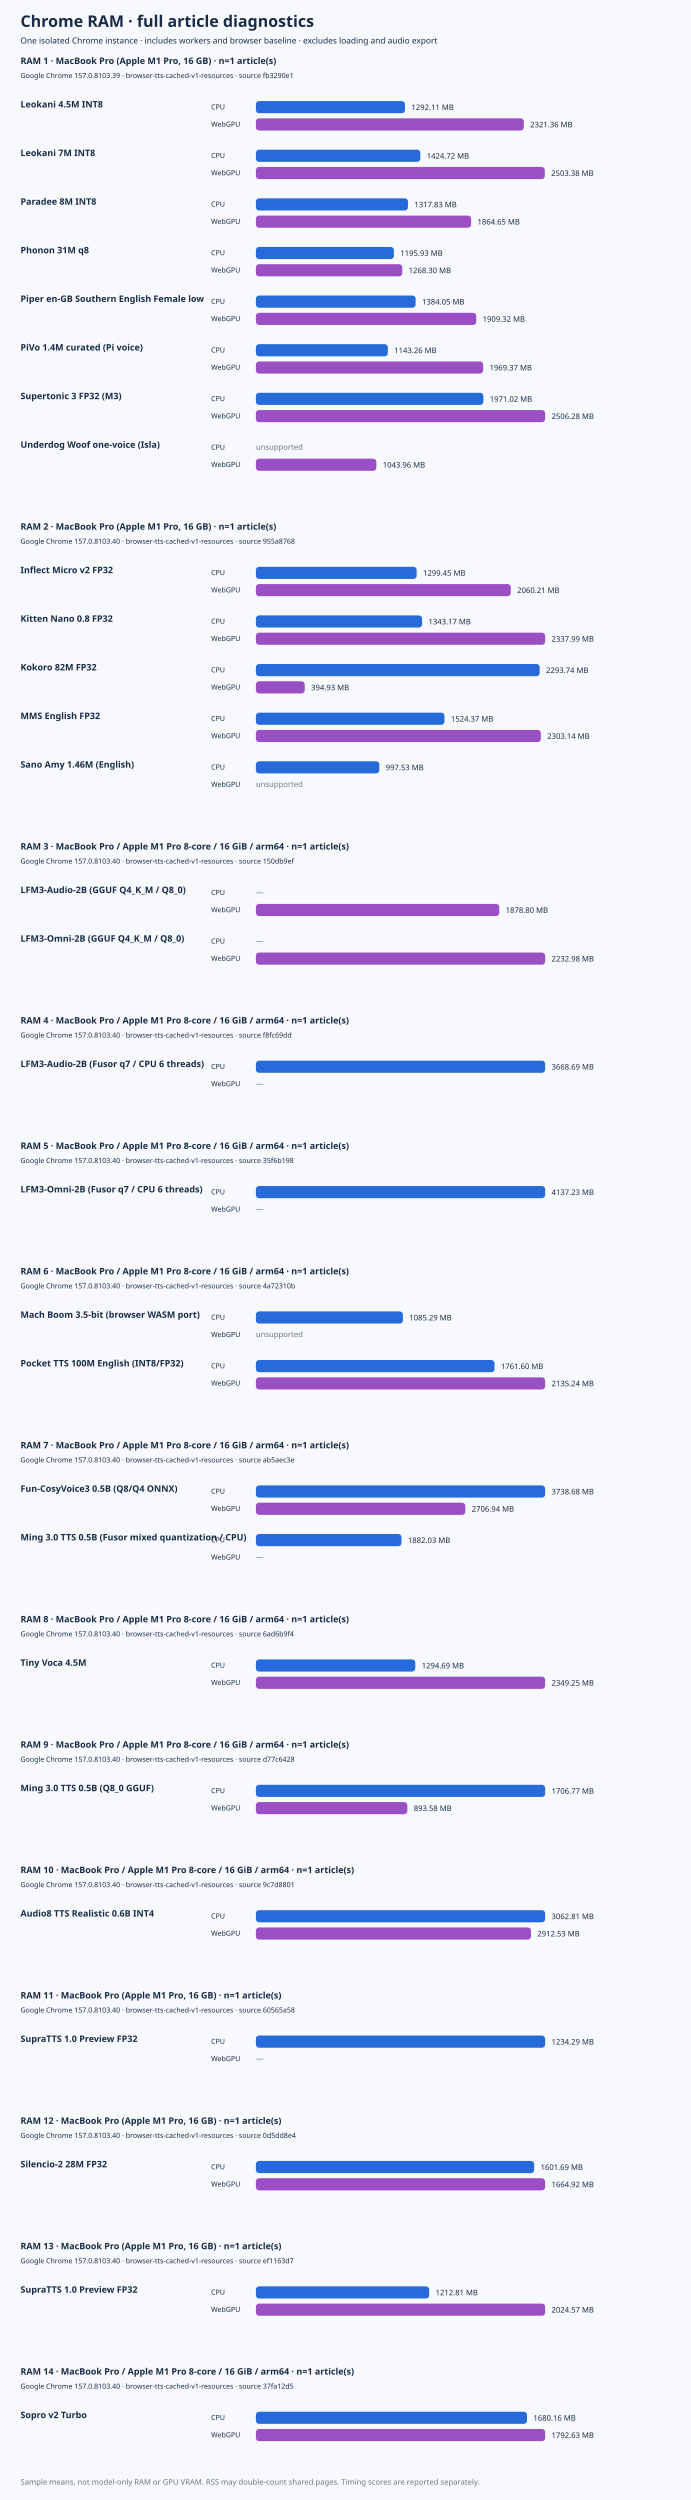
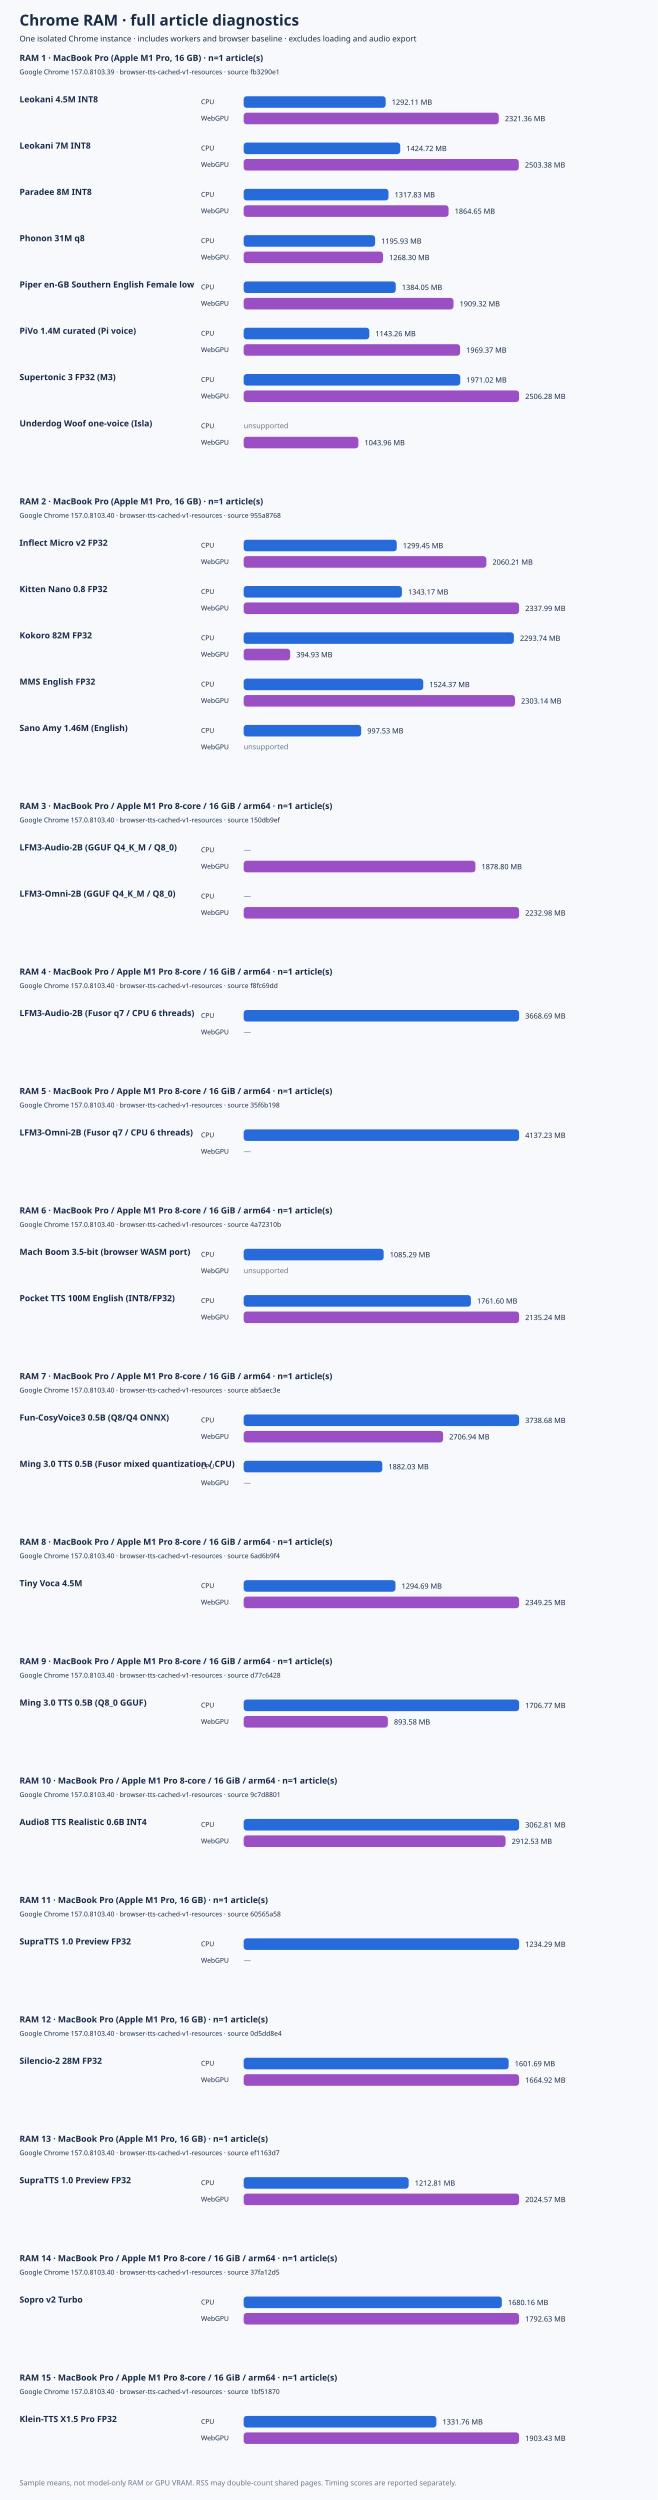
- <svg xmlns="http://www.w3.org/2000/svg" width="1080" height="3908" viewBox="0 0 1080 3908" role="img" aria-labelledby="title desc">
+ <svg xmlns="http://www.w3.org/2000/svg" width="1080" height="4104" viewBox="0 0 1080 4104" role="img" aria-labelledby="title desc">
  <rect width="100%" height="100%" fill="#f7f9fc" />
  <g font-family="system-ui,sans-serif" fill="#192b47">
    <text x="32" y="42" font-size="25" font-weight="700">Chrome RAM · full article diagnostics</text>
    <text x="32" y="68" font-size="13">One isolated Chrome instance · includes workers and browser baseline · excludes loading and audio export</text>
    <text x="32" y="100" font-size="14" font-weight="700">RAM 1 · MacBook Pro (Apple M1 Pro, 16 GB) · n=1 article(s)</text>
    <text x="32" y="122" font-size="11">Google Chrome 157.0.8103.39 · browser-tts-cached-v1-resources · source fb3290e1</text>
    <text x="32" y="168" font-size="14" font-weight="600">Leokani 4.5M INT8</text>
    <text x="330" y="171" font-size="11">CPU</text>
    <rect x="400" y="158" width="233.12" height="19" rx="5" fill="#276bdb" />
    <text x="643.12" y="172" font-size="12">1292.11 MB</text>
    <text x="330" y="198" font-size="11">WebGPU</text>
    <rect x="400" y="185" width="418.81" height="19" rx="5" fill="#9b4fc4" />
    <text x="828.81" y="199" font-size="12">2321.36 MB</text>
    <text x="32" y="244" font-size="14" font-weight="600">Leokani 7M INT8</text>
    <text x="330" y="247" font-size="11">CPU</text>
    <rect x="400" y="234" width="257.04" height="19" rx="5" fill="#276bdb" />
    <text x="667.04" y="248" font-size="12">1424.72 MB</text>
    <text x="330" y="274" font-size="11">WebGPU</text>
    <rect x="400" y="261" width="451.65" height="19" rx="5" fill="#9b4fc4" />
    <text x="861.65" y="275" font-size="12">2503.38 MB</text>
    <text x="32" y="320" font-size="14" font-weight="600">Paradee 8M INT8</text>
    <text x="330" y="323" font-size="11">CPU</text>
    <rect x="400" y="310" width="237.76" height="19" rx="5" fill="#276bdb" />
    <text x="647.76" y="324" font-size="12">1317.83 MB</text>
    <text x="330" y="350" font-size="11">WebGPU</text>
    <rect x="400" y="337" width="336.41" height="19" rx="5" fill="#9b4fc4" />
    <text x="746.41" y="351" font-size="12">1864.65 MB</text>
    <text x="32" y="396" font-size="14" font-weight="600">Phonon 31M q8</text>
    <text x="330" y="399" font-size="11">CPU</text>
    <rect x="400" y="386" width="215.77" height="19" rx="5" fill="#276bdb" />
    <text x="625.77" y="400" font-size="12">1195.93 MB</text>
    <text x="330" y="426" font-size="11">WebGPU</text>
    <rect x="400" y="413" width="228.82" height="19" rx="5" fill="#9b4fc4" />
    <text x="638.82" y="427" font-size="12">1268.30 MB</text>
    <text x="32" y="472" font-size="14" font-weight="600">Piper en-GB Southern English Female low</text>
    <text x="330" y="475" font-size="11">CPU</text>
    <rect x="400" y="462" width="249.71" height="19" rx="5" fill="#276bdb" />
    <text x="659.71" y="476" font-size="12">1384.05 MB</text>
    <text x="330" y="502" font-size="11">WebGPU</text>
    <rect x="400" y="489" width="344.47" height="19" rx="5" fill="#9b4fc4" />
    <text x="754.47" y="503" font-size="12">1909.32 MB</text>
    <text x="32" y="548" font-size="14" font-weight="600">PiVo 1.4M curated (Pi voice)</text>
    <text x="330" y="551" font-size="11">CPU</text>
    <rect x="400" y="538" width="206.26" height="19" rx="5" fill="#276bdb" />
    <text x="616.26" y="552" font-size="12">1143.26 MB</text>
    <text x="330" y="578" font-size="11">WebGPU</text>
    <rect x="400" y="565" width="355.31" height="19" rx="5" fill="#9b4fc4" />
    <text x="765.31" y="579" font-size="12">1969.37 MB</text>
    <text x="32" y="624" font-size="14" font-weight="600">Supertonic 3 FP32 (M3)</text>
    <text x="330" y="627" font-size="11">CPU</text>
    <rect x="400" y="614" width="355.60" height="19" rx="5" fill="#276bdb" />
    <text x="765.60" y="628" font-size="12">1971.02 MB</text>
    <text x="330" y="654" font-size="11">WebGPU</text>
    <rect x="400" y="641" width="452.17" height="19" rx="5" fill="#9b4fc4" />
    <text x="862.17" y="655" font-size="12">2506.28 MB</text>
    <text x="32" y="700" font-size="14" font-weight="600">Underdog Woof one-voice (Isla)</text>
    <text x="330" y="703" font-size="11">CPU</text>
    <text x="400" y="703" font-size="12" fill="#6c7686">unsupported</text>
    <text x="330" y="730" font-size="11">WebGPU</text>
    <rect x="400" y="717" width="188.35" height="19" rx="5" fill="#9b4fc4" />
    <text x="598.35" y="731" font-size="12">1043.96 MB</text>
    <text x="32" y="828" font-size="14" font-weight="700">RAM 2 · MacBook Pro (Apple M1 Pro, 16 GB) · n=1 article(s)</text>
    <text x="32" y="850" font-size="11">Google Chrome 157.0.8103.40 · browser-tts-cached-v1-resources · source 955a8768</text>
    <text x="32" y="896" font-size="14" font-weight="600">Inflect Micro v2 FP32</text>
    <text x="330" y="899" font-size="11">CPU</text>
    <rect x="400" y="886" width="251.32" height="19" rx="5" fill="#276bdb" />
    <text x="661.32" y="900" font-size="12">1299.45 MB</text>
    <text x="330" y="926" font-size="11">WebGPU</text>
    <rect x="400" y="913" width="398.45" height="19" rx="5" fill="#9b4fc4" />
    <text x="808.45" y="927" font-size="12">2060.21 MB</text>
    <text x="32" y="972" font-size="14" font-weight="600">Kitten Nano 0.8 FP32</text>
    <text x="330" y="975" font-size="11">CPU</text>
    <rect x="400" y="962" width="259.77" height="19" rx="5" fill="#276bdb" />
    <text x="669.77" y="976" font-size="12">1343.17 MB</text>
    <text x="330" y="1002" font-size="11">WebGPU</text>
    <rect x="400" y="989" width="452.17" height="19" rx="5" fill="#9b4fc4" />
    <text x="862.17" y="1003" font-size="12">2337.99 MB</text>
    <text x="32" y="1048" font-size="14" font-weight="600">Kokoro 82M FP32</text>
    <text x="330" y="1051" font-size="11">CPU</text>
    <rect x="400" y="1038" width="443.61" height="19" rx="5" fill="#276bdb" />
    <text x="853.61" y="1052" font-size="12">2293.74 MB</text>
    <text x="330" y="1078" font-size="11">WebGPU</text>
    <rect x="400" y="1065" width="76.38" height="19" rx="5" fill="#9b4fc4" />
    <text x="486.38" y="1079" font-size="12">394.93 MB</text>
    <text x="32" y="1124" font-size="14" font-weight="600">MMS English FP32</text>
    <text x="330" y="1127" font-size="11">CPU</text>
    <rect x="400" y="1114" width="294.82" height="19" rx="5" fill="#276bdb" />
    <text x="704.82" y="1128" font-size="12">1524.37 MB</text>
    <text x="330" y="1154" font-size="11">WebGPU</text>
    <rect x="400" y="1141" width="445.43" height="19" rx="5" fill="#9b4fc4" />
    <text x="855.43" y="1155" font-size="12">2303.14 MB</text>
    <text x="32" y="1200" font-size="14" font-weight="600">Sano Amy 1.46M (English)</text>
    <text x="330" y="1203" font-size="11">CPU</text>
    <rect x="400" y="1190" width="192.92" height="19" rx="5" fill="#276bdb" />
    <text x="602.92" y="1204" font-size="12">997.53 MB</text>
    <text x="330" y="1230" font-size="11">WebGPU</text>
    <text x="400" y="1230" font-size="12" fill="#6c7686">unsupported</text>
    <text x="32" y="1328" font-size="14" font-weight="700">RAM 3 · MacBook Pro / Apple M1 Pro 8-core / 16 GiB / arm64 · n=1 article(s)</text>
    <text x="32" y="1350" font-size="11">Google Chrome 157.0.8103.40 · browser-tts-cached-v1-resources · source 150db9ef</text>
    <text x="32" y="1396" font-size="14" font-weight="600">LFM3-Audio-2B (GGUF Q4_K_M / Q8_0)</text>
    <text x="330" y="1399" font-size="11">CPU</text>
    <text x="400" y="1399" font-size="12" fill="#6c7686">—</text>
    <text x="330" y="1426" font-size="11">WebGPU</text>
    <rect x="400" y="1413" width="380.45" height="19" rx="5" fill="#9b4fc4" />
    <text x="790.45" y="1427" font-size="12">1878.80 MB</text>
    <text x="32" y="1472" font-size="14" font-weight="600">LFM3-Omni-2B (GGUF Q4_K_M / Q8_0)</text>
    <text x="330" y="1475" font-size="11">CPU</text>
    <text x="400" y="1475" font-size="12" fill="#6c7686">—</text>
    <text x="330" y="1502" font-size="11">WebGPU</text>
    <rect x="400" y="1489" width="452.17" height="19" rx="5" fill="#9b4fc4" />
    <text x="862.17" y="1503" font-size="12">2232.98 MB</text>
    <text x="32" y="1600" font-size="14" font-weight="700">RAM 4 · MacBook Pro / Apple M1 Pro 8-core / 16 GiB / arm64 · n=1 article(s)</text>
    <text x="32" y="1622" font-size="11">Google Chrome 157.0.8103.40 · browser-tts-cached-v1-resources · source f8fc69dd</text>
    <text x="32" y="1668" font-size="14" font-weight="600">LFM3-Audio-2B (Fusor q7 / CPU 6 threads)</text>
    <text x="330" y="1671" font-size="11">CPU</text>
    <rect x="400" y="1658" width="452.17" height="19" rx="5" fill="#276bdb" />
    <text x="862.17" y="1672" font-size="12">3668.69 MB</text>
    <text x="330" y="1698" font-size="11">WebGPU</text>
    <text x="400" y="1698" font-size="12" fill="#6c7686">—</text>
    <text x="32" y="1796" font-size="14" font-weight="700">RAM 5 · MacBook Pro / Apple M1 Pro 8-core / 16 GiB / arm64 · n=1 article(s)</text>
    <text x="32" y="1818" font-size="11">Google Chrome 157.0.8103.40 · browser-tts-cached-v1-resources · source 35f6b198</text>
    <text x="32" y="1864" font-size="14" font-weight="600">LFM3-Omni-2B (Fusor q7 / CPU 6 threads)</text>
    <text x="330" y="1867" font-size="11">CPU</text>
    <rect x="400" y="1854" width="452.17" height="19" rx="5" fill="#276bdb" />
    <text x="862.17" y="1868" font-size="12">4137.23 MB</text>
    <text x="330" y="1894" font-size="11">WebGPU</text>
    <text x="400" y="1894" font-size="12" fill="#6c7686">—</text>
    <text x="32" y="1992" font-size="14" font-weight="700">RAM 6 · MacBook Pro / Apple M1 Pro 8-core / 16 GiB / arm64 · n=1 article(s)</text>
    <text x="32" y="2014" font-size="11">Google Chrome 157.0.8103.40 · browser-tts-cached-v1-resources · source 4a72310b</text>
    <text x="32" y="2060" font-size="14" font-weight="600">Mach Boom 3.5-bit (browser WASM port)</text>
    <text x="330" y="2063" font-size="11">CPU</text>
    <rect x="400" y="2050" width="229.83" height="19" rx="5" fill="#276bdb" />
    <text x="639.83" y="2064" font-size="12">1085.29 MB</text>
    <text x="330" y="2090" font-size="11">WebGPU</text>
    <text x="400" y="2090" font-size="12" fill="#6c7686">unsupported</text>
    <text x="32" y="2136" font-size="14" font-weight="600">Pocket TTS 100M English (INT8/FP32)</text>
    <text x="330" y="2139" font-size="11">CPU</text>
    <rect x="400" y="2126" width="373.05" height="19" rx="5" fill="#276bdb" />
    <text x="783.05" y="2140" font-size="12">1761.60 MB</text>
    <text x="330" y="2166" font-size="11">WebGPU</text>
    <rect x="400" y="2153" width="452.17" height="19" rx="5" fill="#9b4fc4" />
    <text x="862.17" y="2167" font-size="12">2135.24 MB</text>
    <text x="32" y="2264" font-size="14" font-weight="700">RAM 7 · MacBook Pro / Apple M1 Pro 8-core / 16 GiB / arm64 · n=1 article(s)</text>
    <text x="32" y="2286" font-size="11">Google Chrome 157.0.8103.40 · browser-tts-cached-v1-resources · source ab5aec3e</text>
    <text x="32" y="2332" font-size="14" font-weight="600">Fun-CosyVoice3 0.5B (Q8/Q4 ONNX)</text>
    <text x="330" y="2335" font-size="11">CPU</text>
    <rect x="400" y="2322" width="452.17" height="19" rx="5" fill="#276bdb" />
    <text x="862.17" y="2336" font-size="12">3738.68 MB</text>
    <text x="330" y="2362" font-size="11">WebGPU</text>
    <rect x="400" y="2349" width="327.39" height="19" rx="5" fill="#9b4fc4" />
    <text x="737.39" y="2363" font-size="12">2706.94 MB</text>
    <text x="32" y="2408" font-size="14" font-weight="600">Ming 3.0 TTS 0.5B (Fusor mixed quantization / CPU)</text>
    <text x="330" y="2411" font-size="11">CPU</text>
    <rect x="400" y="2398" width="227.62" height="19" rx="5" fill="#276bdb" />
    <text x="637.62" y="2412" font-size="12">1882.03 MB</text>
    <text x="330" y="2438" font-size="11">WebGPU</text>
    <text x="400" y="2438" font-size="12" fill="#6c7686">—</text>
    <text x="32" y="2536" font-size="14" font-weight="700">RAM 8 · MacBook Pro / Apple M1 Pro 8-core / 16 GiB / arm64 · n=1 article(s)</text>
    <text x="32" y="2558" font-size="11">Google Chrome 157.0.8103.40 · browser-tts-cached-v1-resources · source 6ad6b9f4</text>
    <text x="32" y="2604" font-size="14" font-weight="600">Tiny Voca 4.5M</text>
    <text x="330" y="2607" font-size="11">CPU</text>
    <rect x="400" y="2594" width="249.20" height="19" rx="5" fill="#276bdb" />
    <text x="659.20" y="2608" font-size="12">1294.69 MB</text>
    <text x="330" y="2634" font-size="11">WebGPU</text>
    <rect x="400" y="2621" width="452.17" height="19" rx="5" fill="#9b4fc4" />
    <text x="862.17" y="2635" font-size="12">2349.25 MB</text>
    <text x="32" y="2732" font-size="14" font-weight="700">RAM 9 · MacBook Pro / Apple M1 Pro 8-core / 16 GiB / arm64 · n=1 article(s)</text>
    <text x="32" y="2754" font-size="11">Google Chrome 157.0.8103.40 · browser-tts-cached-v1-resources · source d77c6428</text>
    <text x="32" y="2800" font-size="14" font-weight="600">Ming 3.0 TTS 0.5B (Q8_0 GGUF)</text>
    <text x="330" y="2803" font-size="11">CPU</text>
    <rect x="400" y="2790" width="452.17" height="19" rx="5" fill="#276bdb" />
    <text x="862.17" y="2804" font-size="12">1706.77 MB</text>
    <text x="330" y="2830" font-size="11">WebGPU</text>
    <rect x="400" y="2817" width="236.74" height="19" rx="5" fill="#9b4fc4" />
    <text x="646.74" y="2831" font-size="12">893.58 MB</text>
    <text x="32" y="2928" font-size="14" font-weight="700">RAM 10 · MacBook Pro / Apple M1 Pro 8-core / 16 GiB / arm64 · n=1 article(s)</text>
    <text x="32" y="2950" font-size="11">Google Chrome 157.0.8103.40 · browser-tts-cached-v1-resources · source 9c7d8801</text>
    <text x="32" y="2996" font-size="14" font-weight="600">Audio8 TTS Realistic 0.6B INT4</text>
    <text x="330" y="2999" font-size="11">CPU</text>
    <rect x="400" y="2986" width="452.17" height="19" rx="5" fill="#276bdb" />
    <text x="862.17" y="3000" font-size="12">3062.81 MB</text>
    <text x="330" y="3026" font-size="11">WebGPU</text>
    <rect x="400" y="3013" width="429.99" height="19" rx="5" fill="#9b4fc4" />
    <text x="839.99" y="3027" font-size="12">2912.53 MB</text>
    <text x="32" y="3124" font-size="14" font-weight="700">RAM 11 · MacBook Pro (Apple M1 Pro, 16 GB) · n=1 article(s)</text>
    <text x="32" y="3146" font-size="11">Google Chrome 157.0.8103.40 · browser-tts-cached-v1-resources · source 60565a58</text>
    <text x="32" y="3192" font-size="14" font-weight="600">SupraTTS 1.0 Preview FP32</text>
    <text x="330" y="3195" font-size="11">CPU</text>
    <rect x="400" y="3182" width="452.17" height="19" rx="5" fill="#276bdb" />
    <text x="862.17" y="3196" font-size="12">1234.29 MB</text>
    <text x="330" y="3222" font-size="11">WebGPU</text>
    <text x="400" y="3222" font-size="12" fill="#6c7686">—</text>
    <text x="32" y="3320" font-size="14" font-weight="700">RAM 12 · MacBook Pro (Apple M1 Pro, 16 GB) · n=1 article(s)</text>
    <text x="32" y="3342" font-size="11">Google Chrome 157.0.8103.40 · browser-tts-cached-v1-resources · source 0d5dd8e4</text>
    <text x="32" y="3388" font-size="14" font-weight="600">Silencio-2 28M FP32</text>
    <text x="330" y="3391" font-size="11">CPU</text>
    <rect x="400" y="3378" width="435.00" height="19" rx="5" fill="#276bdb" />
    <text x="845.00" y="3392" font-size="12">1601.69 MB</text>
    <text x="330" y="3418" font-size="11">WebGPU</text>
    <rect x="400" y="3405" width="452.17" height="19" rx="5" fill="#9b4fc4" />
    <text x="862.17" y="3419" font-size="12">1664.92 MB</text>
    <text x="32" y="3516" font-size="14" font-weight="700">RAM 13 · MacBook Pro (Apple M1 Pro, 16 GB) · n=1 article(s)</text>
    <text x="32" y="3538" font-size="11">Google Chrome 157.0.8103.40 · browser-tts-cached-v1-resources · source ef1163d7</text>
    <text x="32" y="3584" font-size="14" font-weight="600">SupraTTS 1.0 Preview FP32</text>
    <text x="330" y="3587" font-size="11">CPU</text>
    <rect x="400" y="3574" width="270.87" height="19" rx="5" fill="#276bdb" />
    <text x="680.87" y="3588" font-size="12">1212.81 MB</text>
    <text x="330" y="3614" font-size="11">WebGPU</text>
    <rect x="400" y="3601" width="452.17" height="19" rx="5" fill="#9b4fc4" />
    <text x="862.17" y="3615" font-size="12">2024.57 MB</text>
    <text x="32" y="3712" font-size="14" font-weight="700">RAM 14 · MacBook Pro / Apple M1 Pro 8-core / 16 GiB / arm64 · n=1 article(s)</text>
    <text x="32" y="3734" font-size="11">Google Chrome 157.0.8103.40 · browser-tts-cached-v1-resources · source 37fa12d5</text>
    <text x="32" y="3780" font-size="14" font-weight="600">Sopro v2 Turbo</text>
    <text x="330" y="3783" font-size="11">CPU</text>
    <rect x="400" y="3770" width="423.80" height="19" rx="5" fill="#276bdb" />
    <text x="833.80" y="3784" font-size="12">1680.16 MB</text>
    <text x="330" y="3810" font-size="11">WebGPU</text>
    <rect x="400" y="3797" width="452.17" height="19" rx="5" fill="#9b4fc4" />
    <text x="862.17" y="3811" font-size="12">1792.63 MB</text>
-     <text x="32" y="3884" font-size="12" fill="#6c7686">Sample means, not model-only RAM or GPU VRAM. RSS may double-count shared pages. Timing scores are reported separately.</text>
+     <text x="32" y="3908" font-size="14" font-weight="700">RAM 15 · MacBook Pro / Apple M1 Pro 8-core / 16 GiB / arm64 · n=1 article(s)</text>
+     <text x="32" y="3930" font-size="11">Google Chrome 157.0.8103.40 · browser-tts-cached-v1-resources · source 1bf51870</text>
+     <text x="32" y="3976" font-size="14" font-weight="600">Klein-TTS X1.5 Pro FP32</text>
+     <text x="330" y="3979" font-size="11">CPU</text>
+     <rect x="400" y="3966" width="316.37" height="19" rx="5" fill="#276bdb" />
+     <text x="726.37" y="3980" font-size="12">1331.76 MB</text>
+     <text x="330" y="4006" font-size="11">WebGPU</text>
+     <rect x="400" y="3993" width="452.17" height="19" rx="5" fill="#9b4fc4" />
+     <text x="862.17" y="4007" font-size="12">1903.43 MB</text>
+     <text x="32" y="4080" font-size="12" fill="#6c7686">Sample means, not model-only RAM or GPU VRAM. RSS may double-count shared pages. Timing scores are reported separately.</text>
  </g>
</svg>
